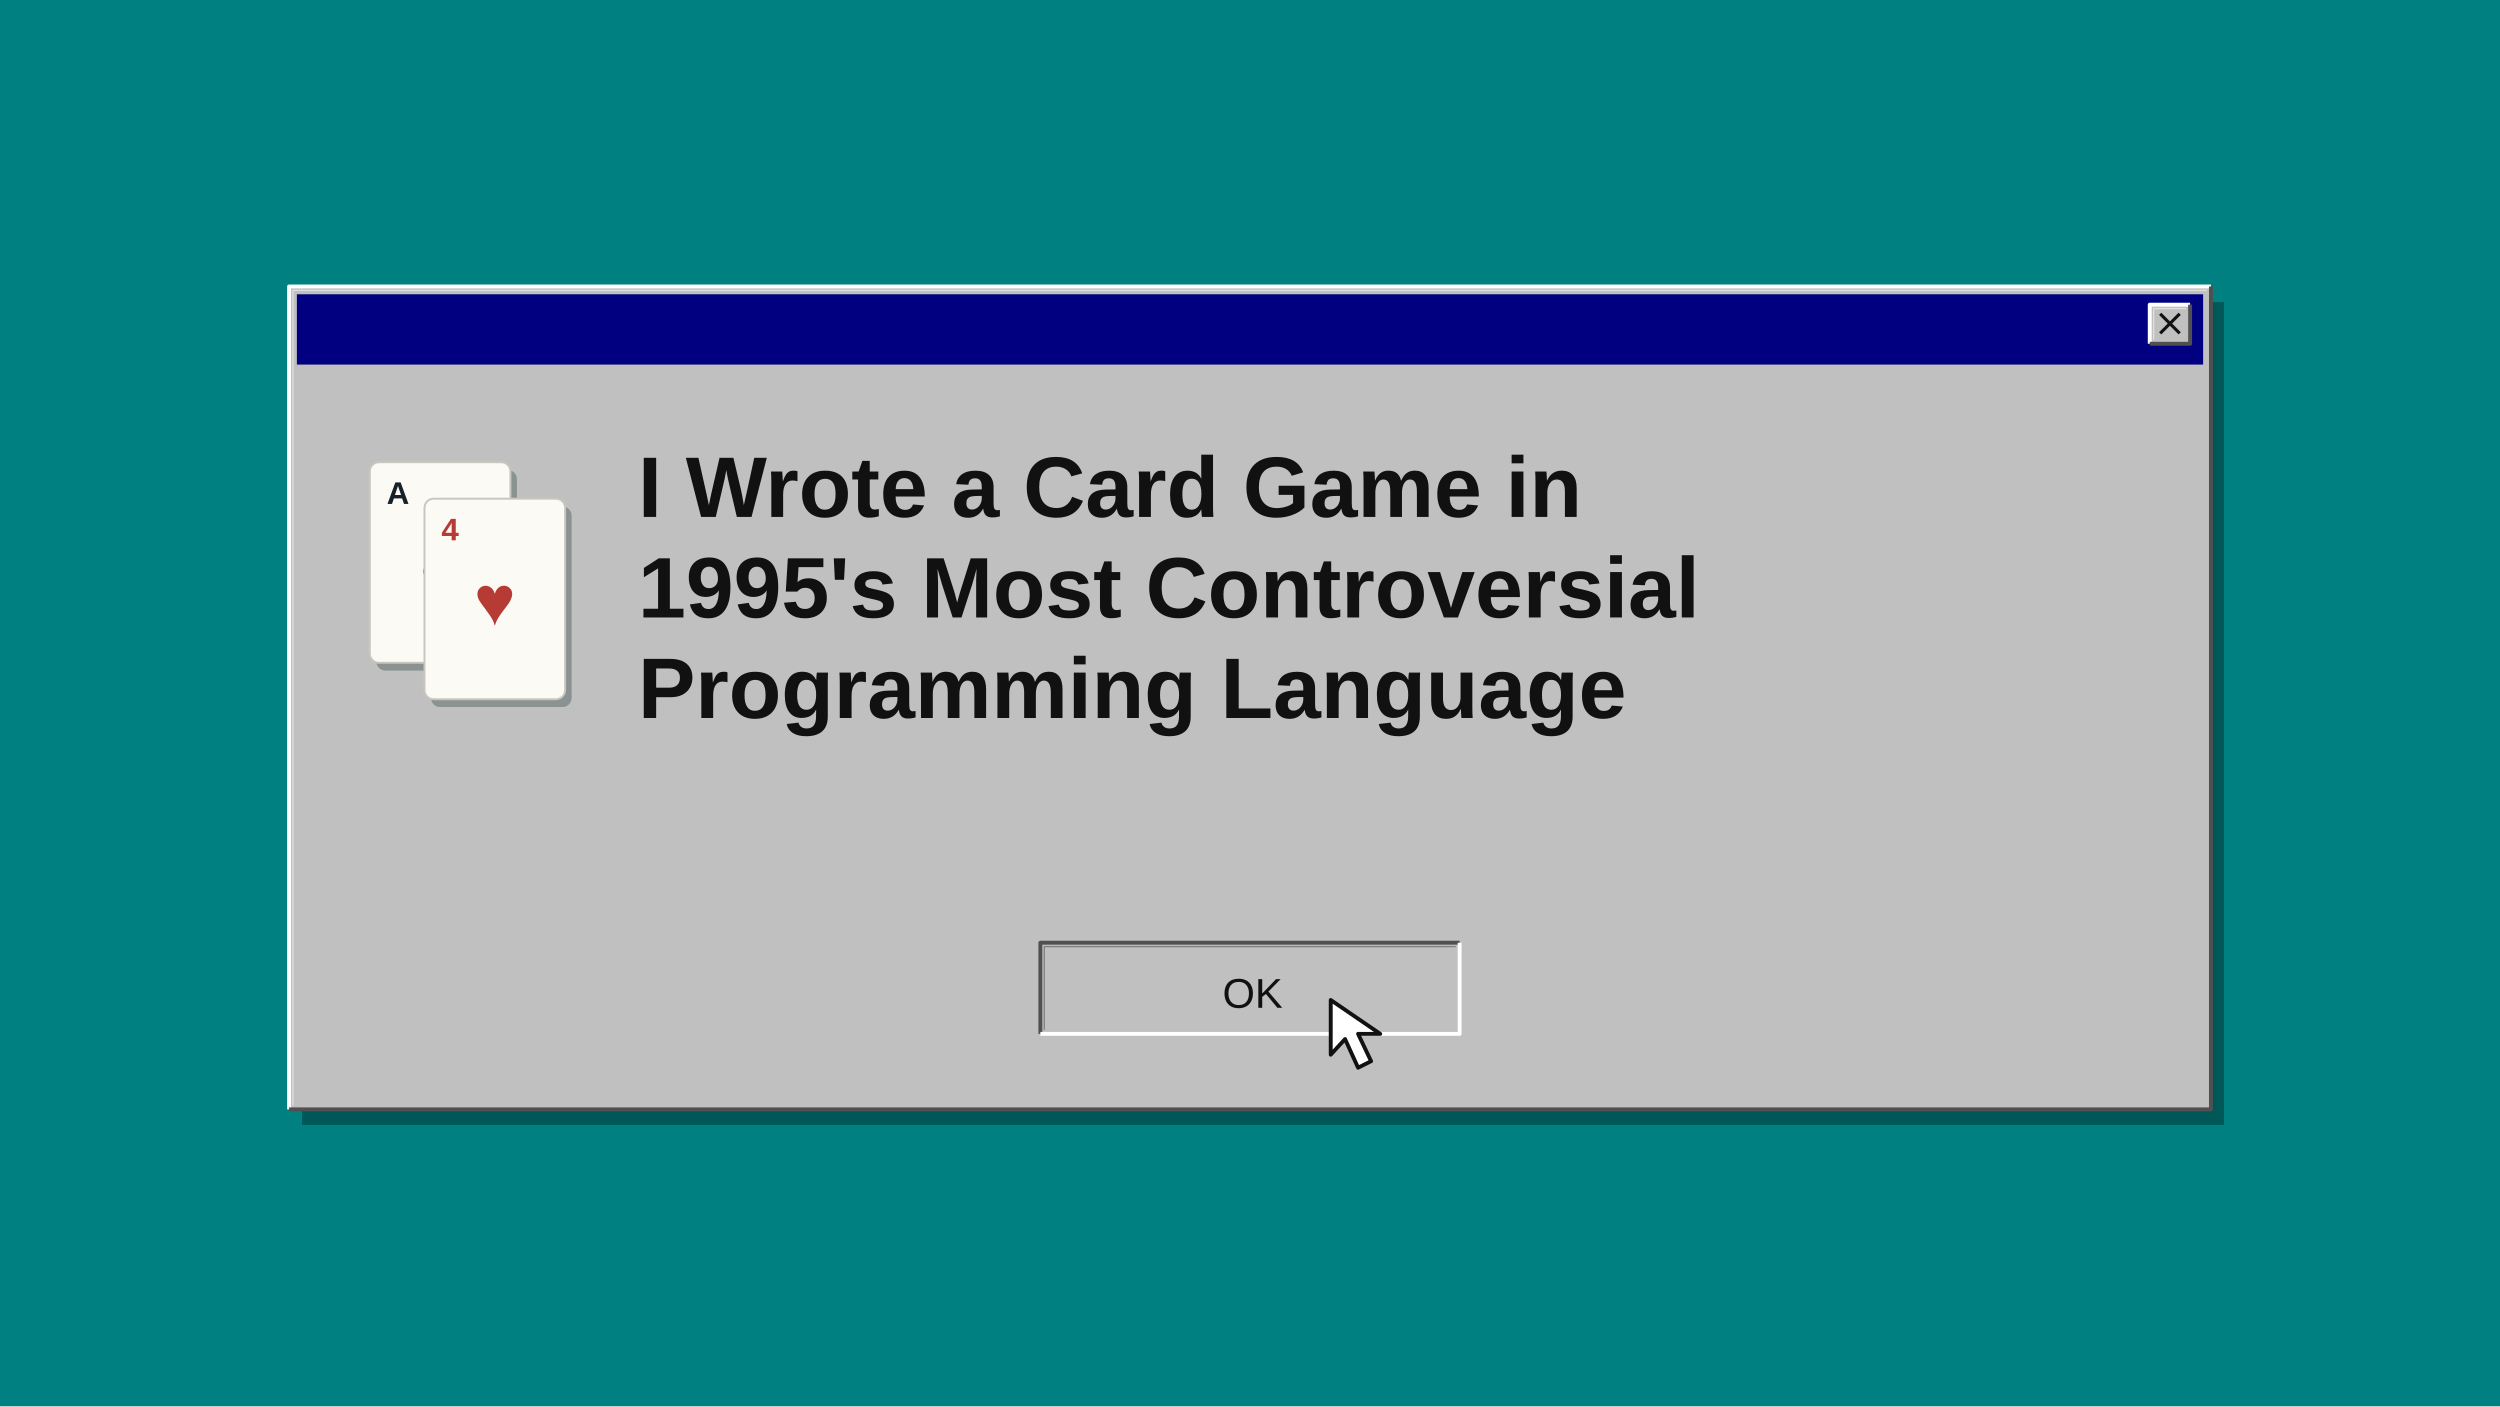
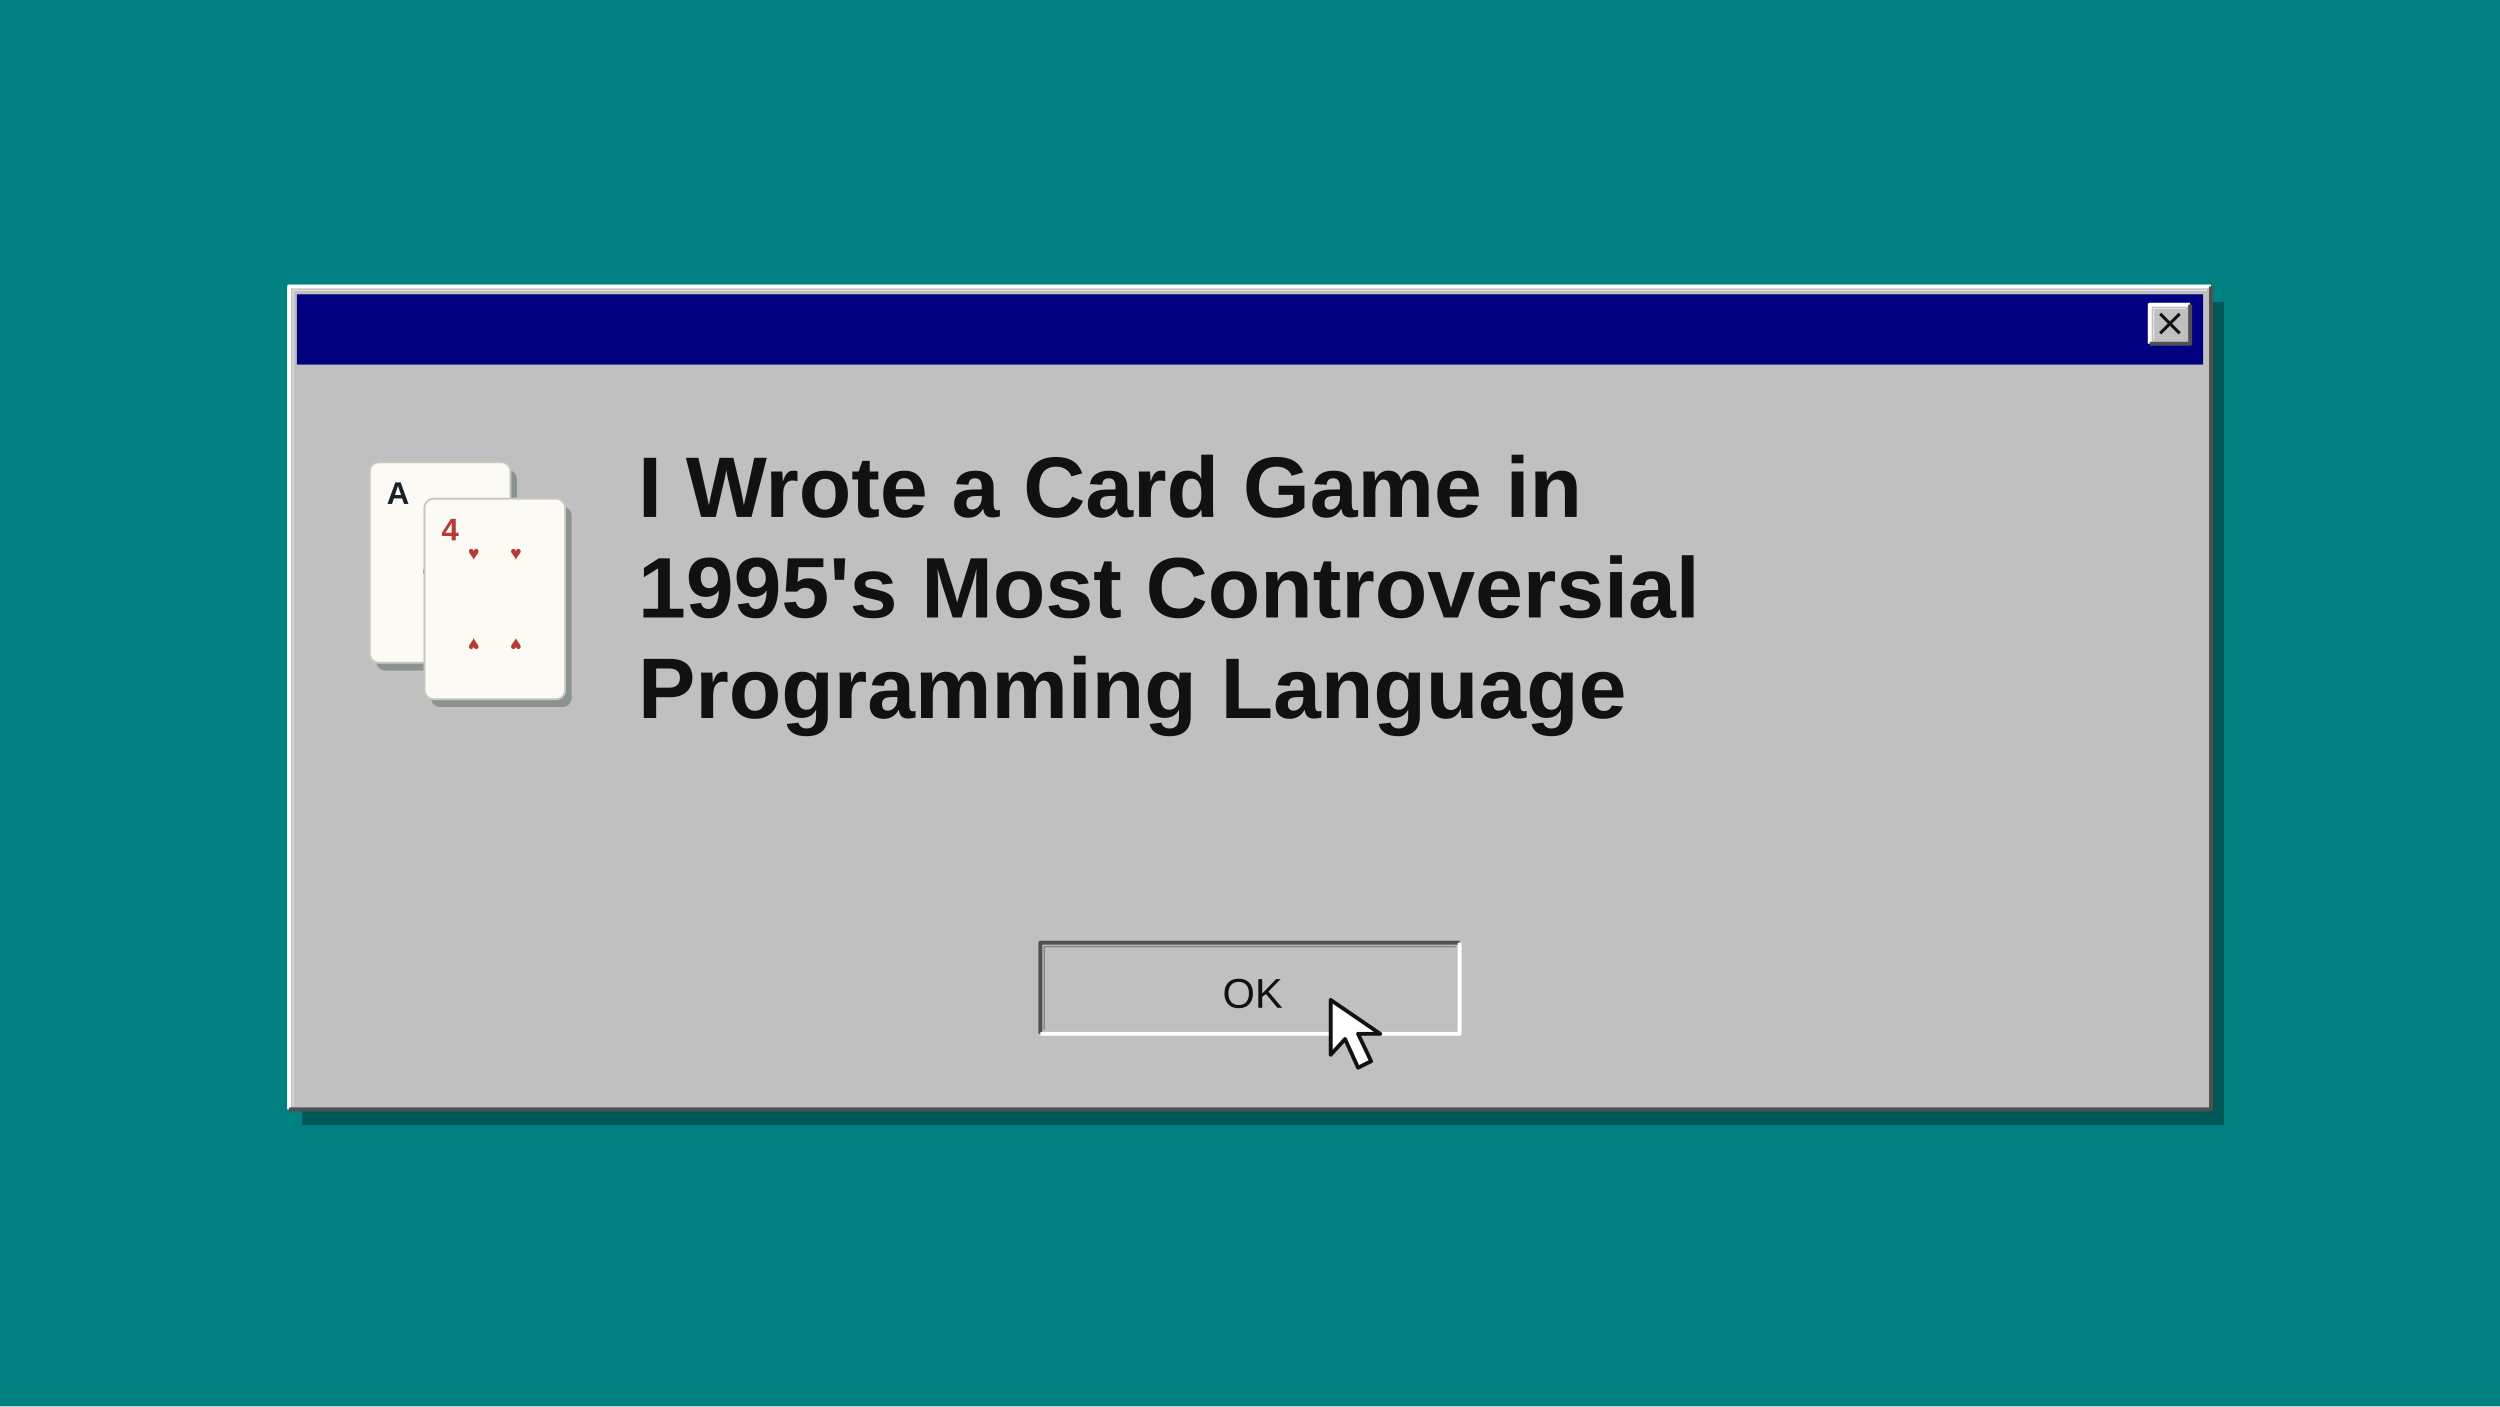
<svg xmlns="http://www.w3.org/2000/svg" width="1920" height="1080" viewBox="0 0 1920 1080" role="img">
  <defs>
    <pattern id="back" width="12" height="12" patternUnits="userSpaceOnUse">
      <path d="M0 6L6 0L12 6L6 12Z" fill="none" stroke="#8fa1c5" stroke-width="1" />
    </pattern>
    <pattern id="felt" width="10" height="10" patternUnits="userSpaceOnUse">
      <path d="M1 2h1M6 7h1" stroke="#ffffff" stroke-opacity=".035" />
    </pattern>
  </defs>
  <rect x="0.00" y="0.00" width="1920.00" height="1080.00" rx="0" fill="#008080" />
  <rect x="232.00" y="232.00" width="1476.00" height="632.00" rx="0" fill="#002e2e" opacity="0.5" />
  <rect x="222.00" y="220.00" width="1476.00" height="632.00" rx="0" fill="#c0c0c0" />
  <path d="M222 852V220H1698" stroke="#ffffff" stroke-width="3" fill="none" stroke-linejoin="round" />
  <path d="M1698 220V852H222" stroke="#505050" stroke-width="3" fill="none" stroke-linejoin="round" />
  <path d="M225 849V223H1695" stroke="#dfdfdf" stroke-width="1" fill="none" stroke-linejoin="round" />
  <rect x="228.00" y="226.00" width="1464.00" height="54.00" rx="0" fill="#000080" />
  <rect x="1651.00" y="234.00" width="31.00" height="30.00" rx="0" fill="#c0c0c0" />
  <path d="M1651 264V234H1682" stroke="#ffffff" stroke-width="3" fill="none" stroke-linejoin="round" />
  <path d="M1682 234V264H1651" stroke="#505050" stroke-width="3" fill="none" stroke-linejoin="round" />
  <path d="M1654 261V237H1679" stroke="#dfdfdf" stroke-width="1" fill="none" stroke-linejoin="round" />
  <path d="M1659 241l15 15m-15 0l15-15" stroke="#111" stroke-width="2.4" fill="none" stroke-linejoin="round" />
  <g opacity="1">
    <rect x="289.00" y="361.00" width="108.00" height="154.00" rx="7" fill="#001e18" opacity="0.28" />
    <rect x="284.00" y="355.00" width="108.00" height="154.00" rx="7" fill="#fbfaf4" stroke="#c9c7bd" stroke-width="1.5" />
    <text x="297.00" y="387.00" font-family="Liberation Sans" font-size="24" font-weight="700" fill="#172128" text-anchor="start" opacity="1" xml:space="preserve">A</text>
    <text x="338.00" y="452.02" font-family="Liberation Sans" font-size="54" font-weight="400" fill="#172128" text-anchor="middle" opacity="1" xml:space="preserve">♠</text>
  </g>
  <g opacity="1">
    <rect x="331.00" y="389.00" width="108.00" height="154.00" rx="7" fill="#001e18" opacity="0.28" />
    <rect x="326.00" y="383.00" width="108.00" height="154.00" rx="7" fill="#fbfaf4" stroke="#c9c7bd" stroke-width="1.5" />
    <text x="339.00" y="415.00" font-family="Liberation Sans" font-size="24" font-weight="700" fill="#b53b34" text-anchor="start" opacity="1" xml:space="preserve">4</text>
-     <text x="380.00" y="480.02" font-family="Liberation Sans" font-size="54" font-weight="400" fill="#b53b34" text-anchor="middle" opacity="1" xml:space="preserve">♥</text>
+     <text x="363.80" y="429.90" font-family="Liberation Sans" font-size="15" font-weight="400" fill="#b53b34" text-anchor="middle" opacity="1" xml:space="preserve">♥</text>
+     <g transform="rotate(180 396.20 495.50)">
+       <text x="396.20" y="500.90" font-family="Liberation Sans" font-size="15" font-weight="400" fill="#b53b34" text-anchor="middle" opacity="1" xml:space="preserve">♥</text>
+     </g>
+     <text x="396.20" y="429.90" font-family="Liberation Sans" font-size="15" font-weight="400" fill="#b53b34" text-anchor="middle" opacity="1" xml:space="preserve">♥</text>
+     <g transform="rotate(180 363.80 495.50)">
+       <text x="363.80" y="500.90" font-family="Liberation Sans" font-size="15" font-weight="400" fill="#b53b34" text-anchor="middle" opacity="1" xml:space="preserve">♥</text>
+     </g>
  </g>
  <text x="490.00" y="397.00" font-family="Liberation Sans" font-size="66" font-weight="700" fill="#111" text-anchor="start" opacity="1" xml:space="preserve">I Wrote a Card Game in</text>
  <text x="490.00" y="474.22" font-family="Liberation Sans" font-size="66" font-weight="700" fill="#111" text-anchor="start" opacity="1" xml:space="preserve">1995's Most Controversial</text>
  <text x="490.00" y="551.44" font-family="Liberation Sans" font-size="66" font-weight="700" fill="#111" text-anchor="start" opacity="1" xml:space="preserve">Programming Language</text>
  <rect x="799.00" y="724.00" width="322.00" height="70.00" rx="0" fill="#c0c0c0" />
  <path d="M799 794V724H1121" stroke="#505050" stroke-width="3" fill="none" stroke-linejoin="round" />
  <path d="M1121 724V794H799" stroke="#ffffff" stroke-width="3" fill="none" stroke-linejoin="round" />
  <path d="M802 791V727H1118" stroke="#808080" stroke-width="1" fill="none" stroke-linejoin="round" />
  <text x="962.00" y="774.00" font-family="Liberation Sans" font-size="32" font-weight="400" fill="#111" text-anchor="middle" opacity="1" xml:space="preserve">OK</text>
  <path d="M1022 768v42l11-12 10 22 10-5-10-21h17Z" stroke="#111" stroke-width="3" fill="#fff" stroke-linejoin="round" />
</svg>
